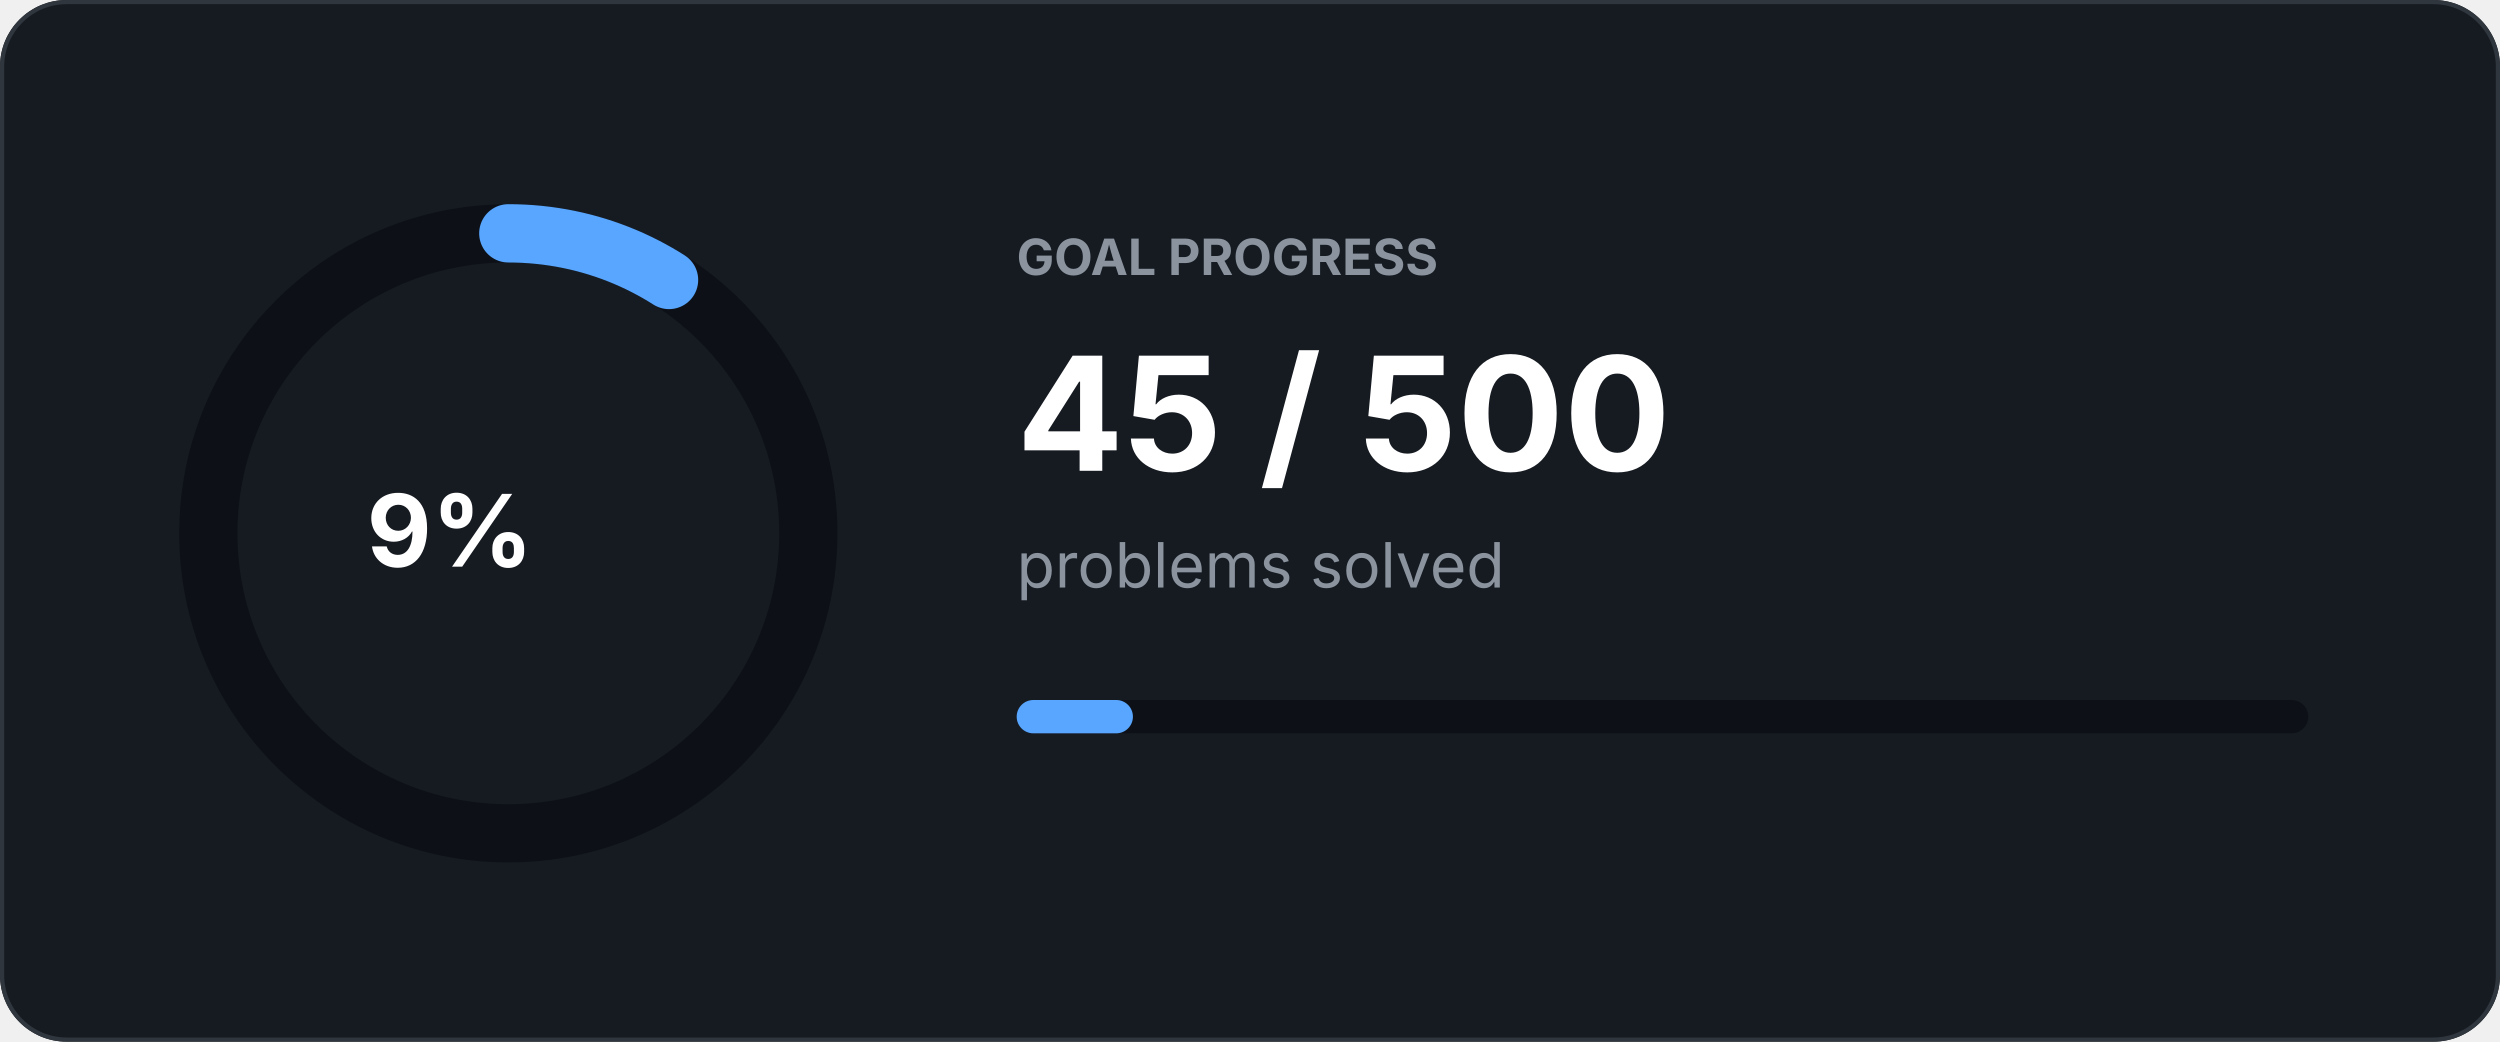
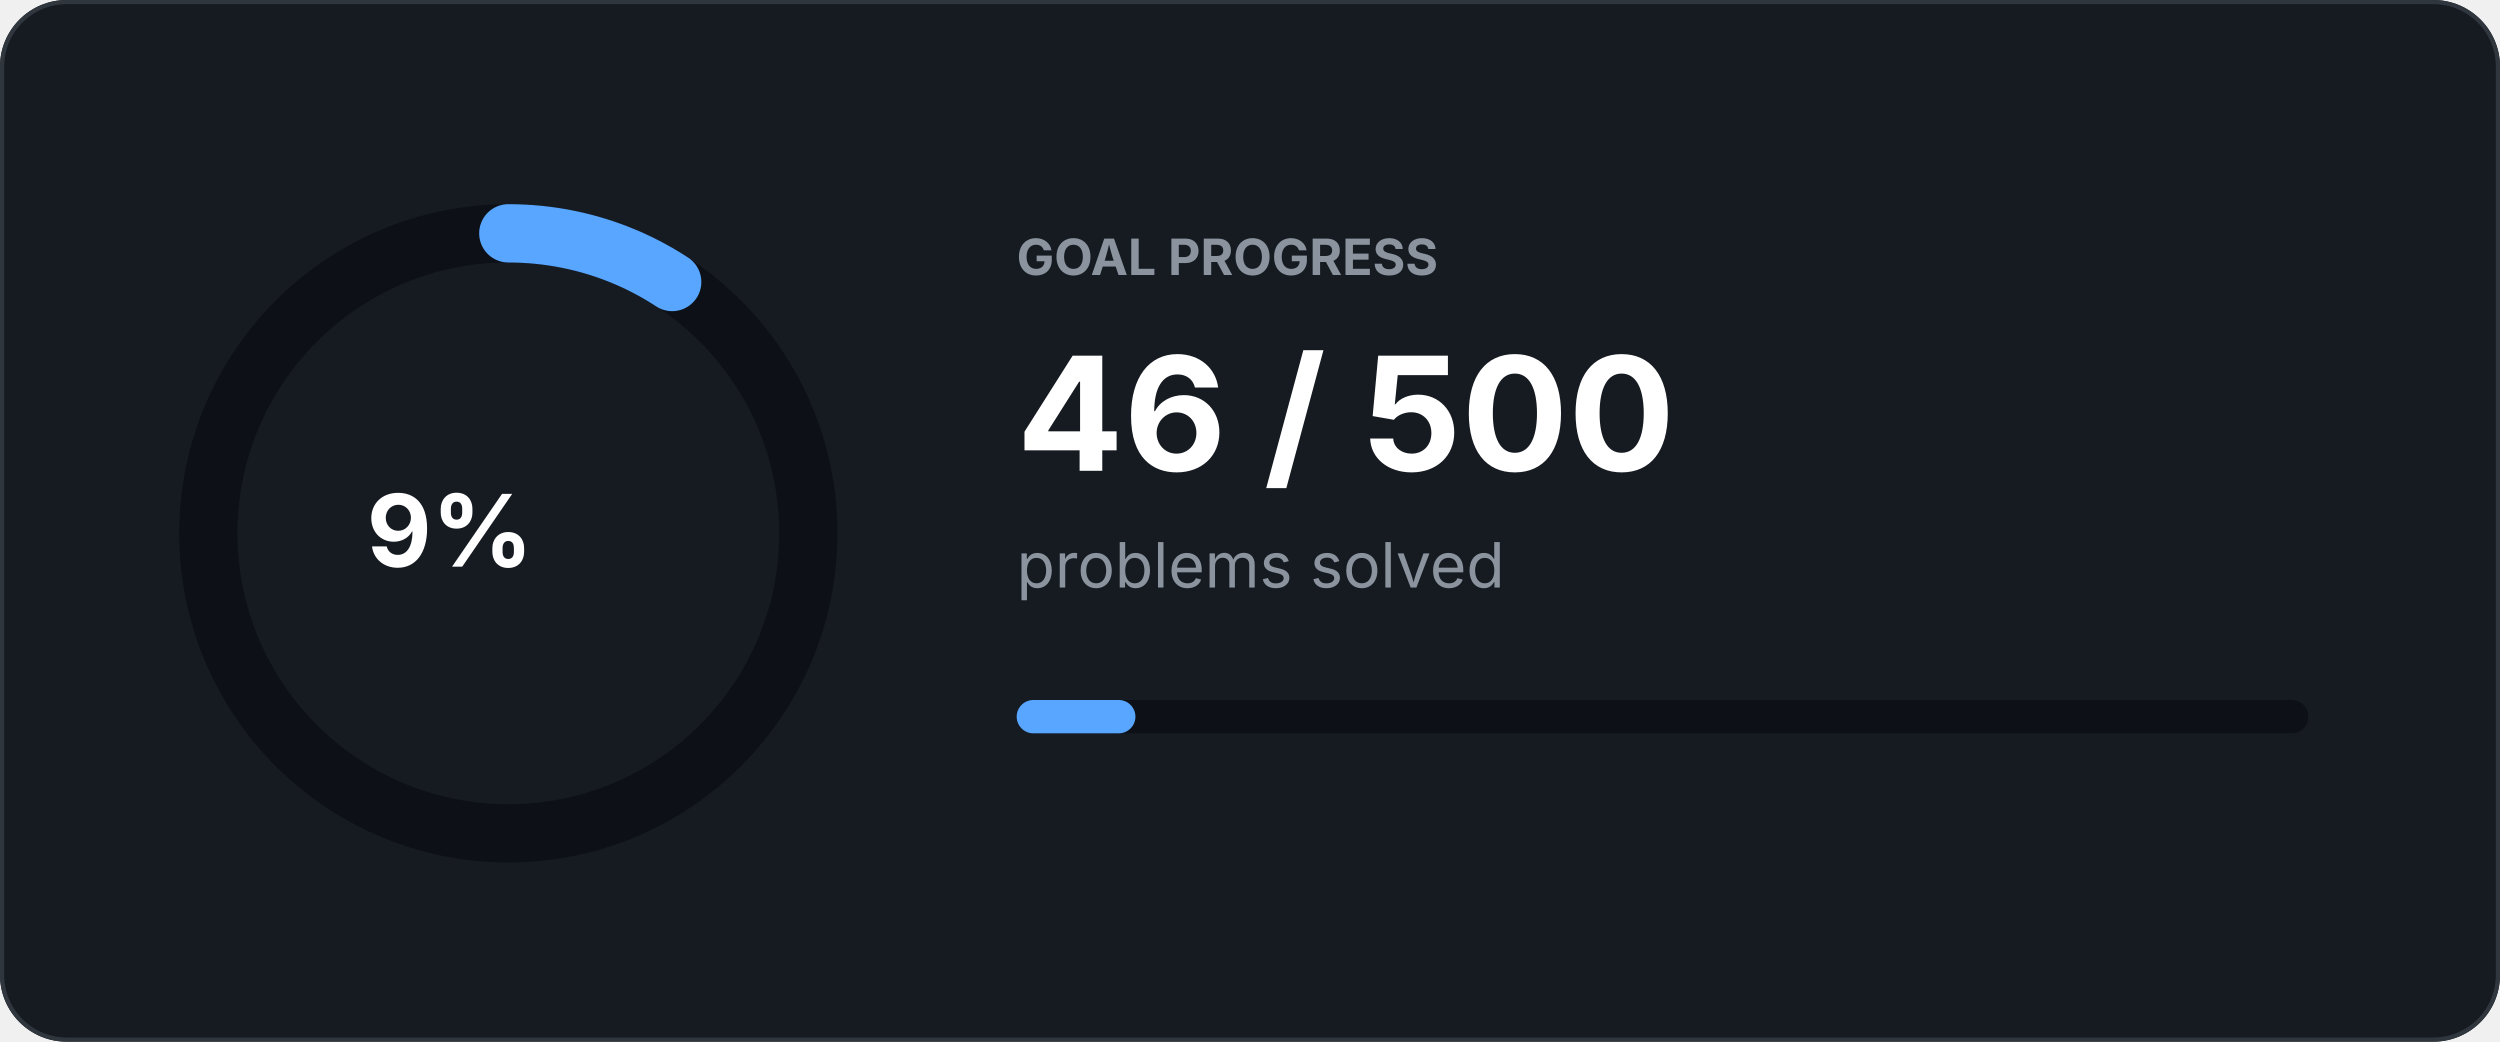
<svg xmlns="http://www.w3.org/2000/svg" width="600" height="250" viewBox="0 0 600 250">
  <rect width="100%" height="100%" rx="16" fill="#161B22" />
  <rect x="0.5" y="0.5" width="599" height="249" rx="15.5" fill="none" stroke="#30363D" />
  <circle cx="122" cy="128" r="72" fill="none" stroke="#0D1117" stroke-width="14" />
-   <circle cx="122" cy="128" r="72" fill="none" stroke="#58A6FF" stroke-width="14" stroke-linecap="round" transform="rotate(-90 122 128)" stroke-dasharray="40.7 452.4" />
+   <circle cx="122" cy="128" r="72" fill="none" stroke="#58A6FF" stroke-width="14" stroke-linecap="round" transform="rotate(-90 122 128)" stroke-dasharray="41.6 452.4" />
  <text x="88" y="136" fill="#FFFFFF" font-family="-apple-system,BlinkMacSystemFont,Segoe UI,sans-serif" font-size="24" font-weight="700">9%</text>
  <text x="244" y="66" fill="#8B949E" font-family="-apple-system,BlinkMacSystemFont,Segoe UI,sans-serif" font-size="12" font-weight="700">GOAL PROGRESS</text>
-   <text x="244" y="113" fill="#FFFFFF" font-family="-apple-system,BlinkMacSystemFont,Segoe UI,sans-serif" font-size="38" font-weight="700">45 / 500</text>
+   <text x="244" y="113" fill="#FFFFFF" font-family="-apple-system,BlinkMacSystemFont,Segoe UI,sans-serif" font-size="38" font-weight="700">46 / 500</text>
  <text x="244" y="141" fill="#8B949E" font-family="-apple-system,BlinkMacSystemFont,Segoe UI,sans-serif" font-size="15" font-weight="400">problems solved</text>
  <rect x="244" y="168" width="310" height="8" rx="4" fill="#0D1117" />
-   <rect x="244" y="168" width="27.9" height="8" rx="4" fill="#58A6FF" />
+   <rect x="244" y="168" width="28.5" height="8" rx="4" fill="#58A6FF" />
</svg>
